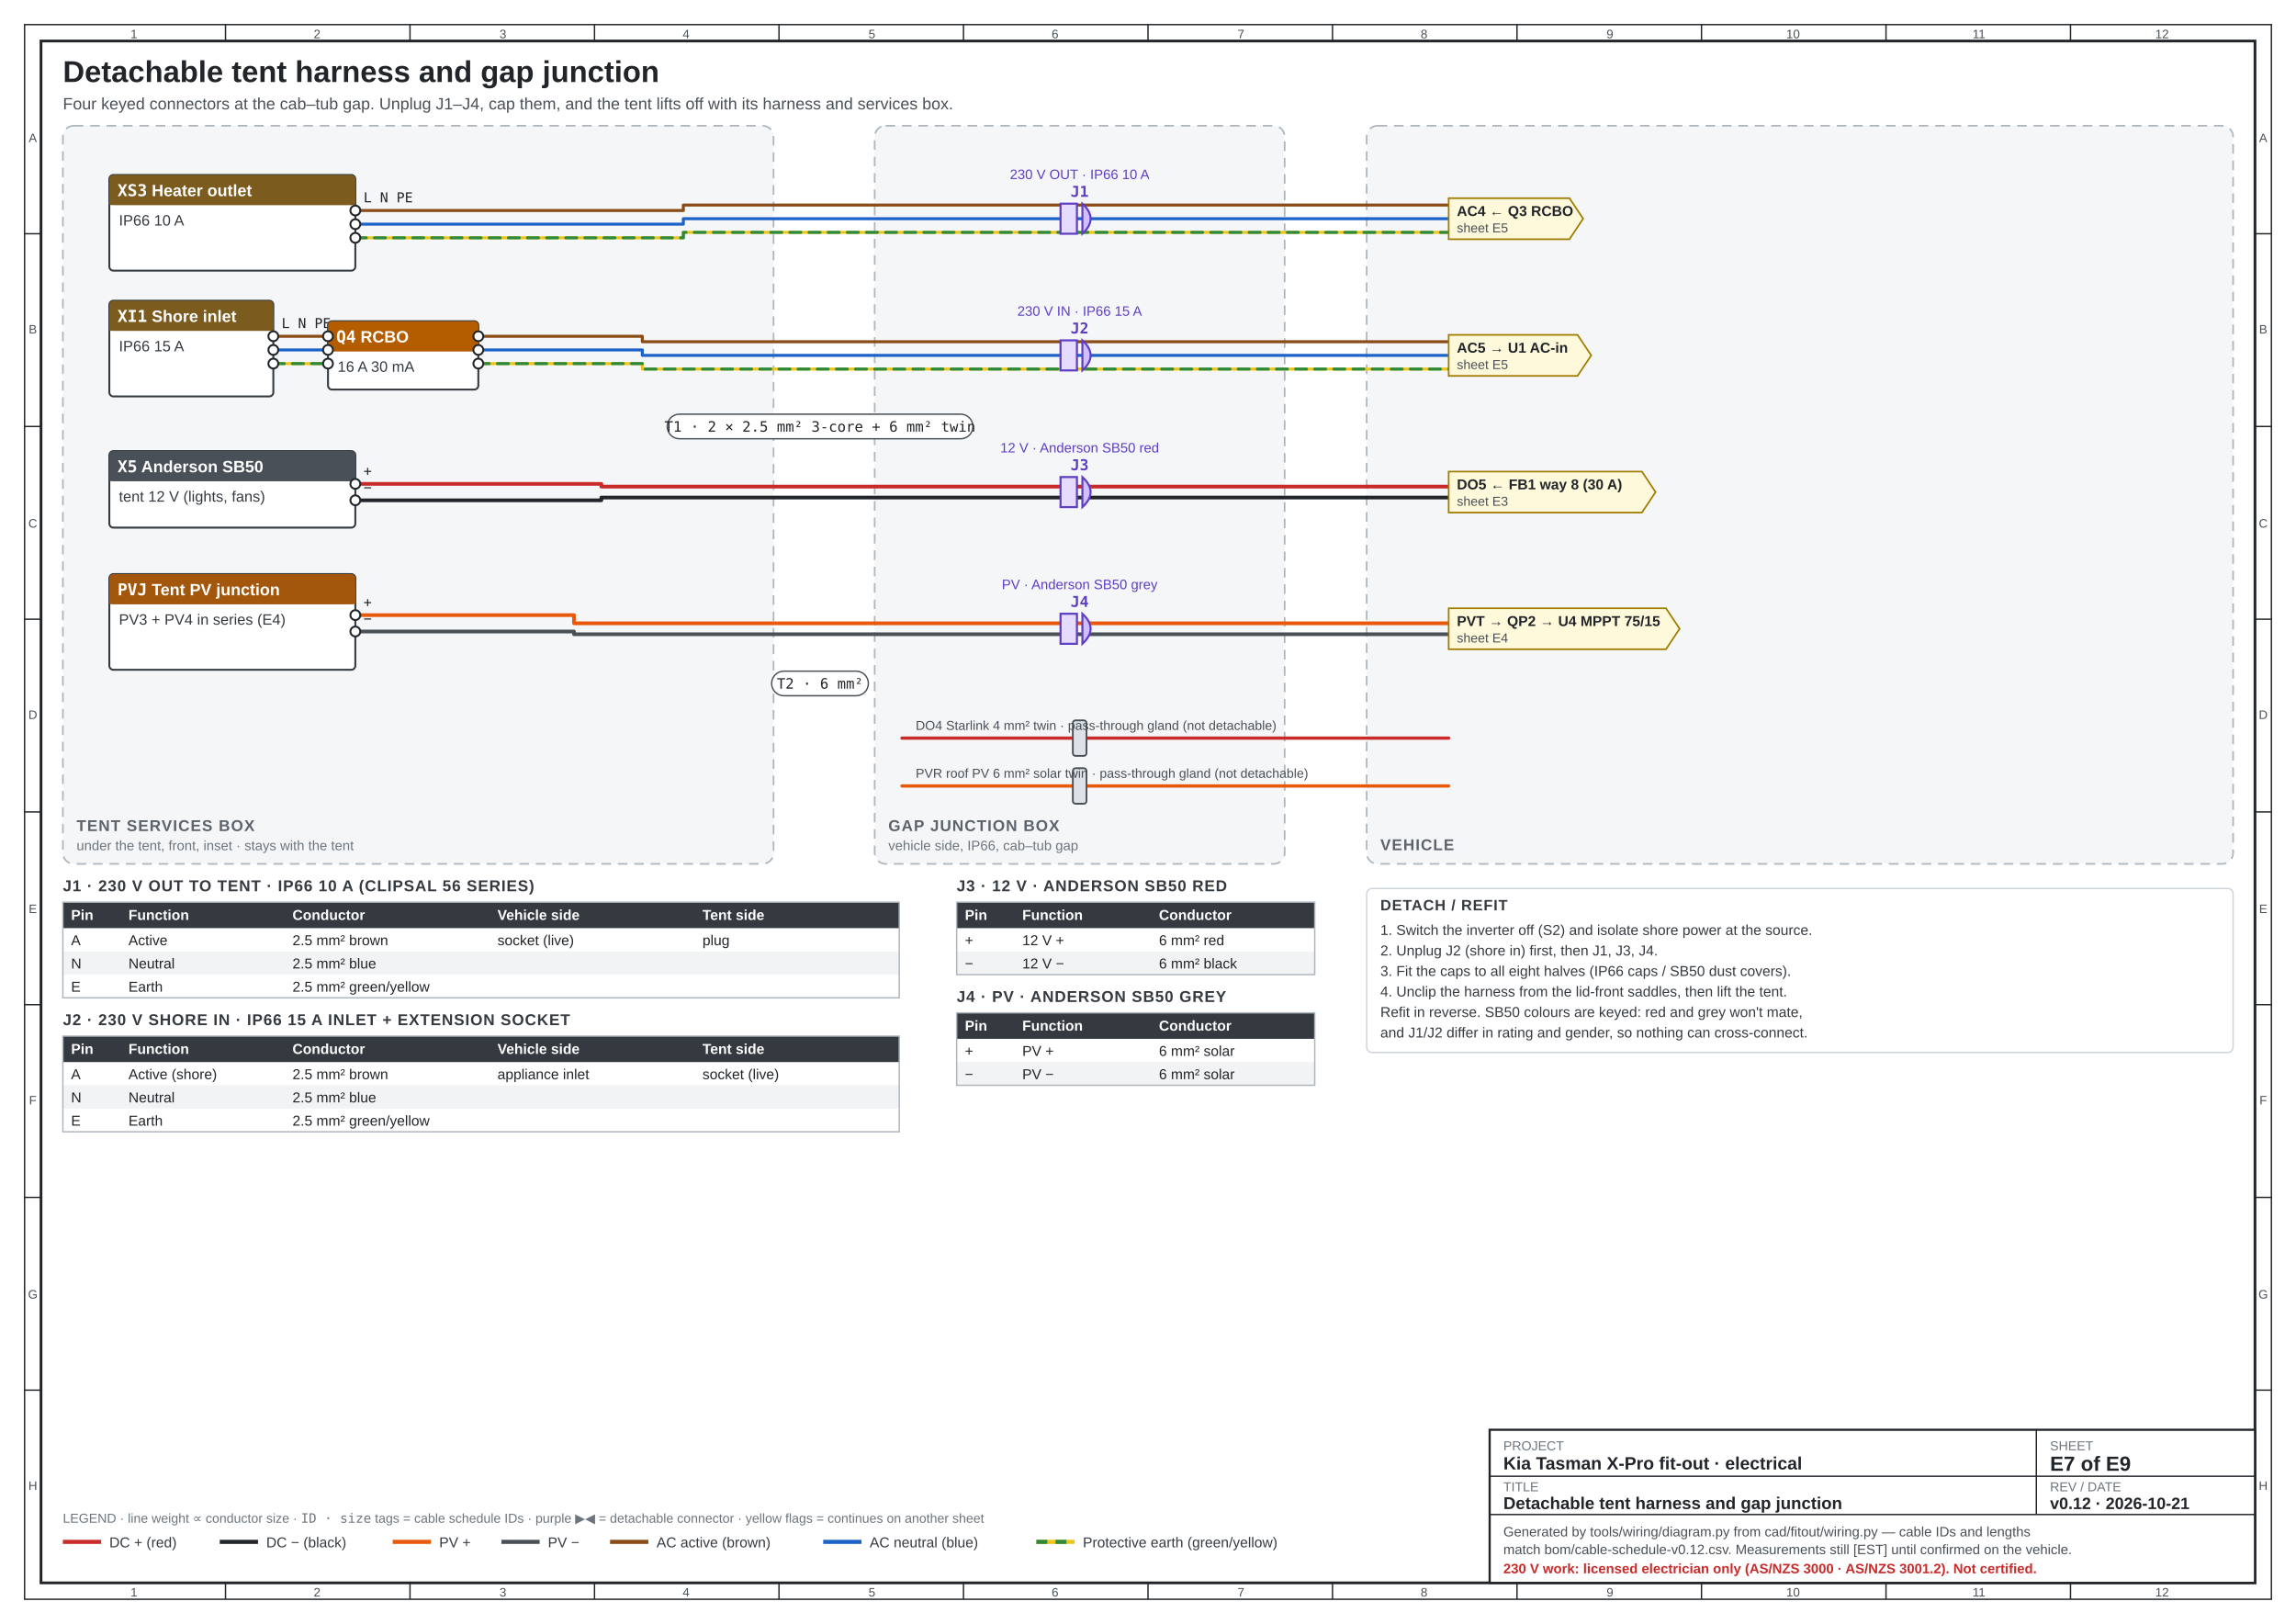
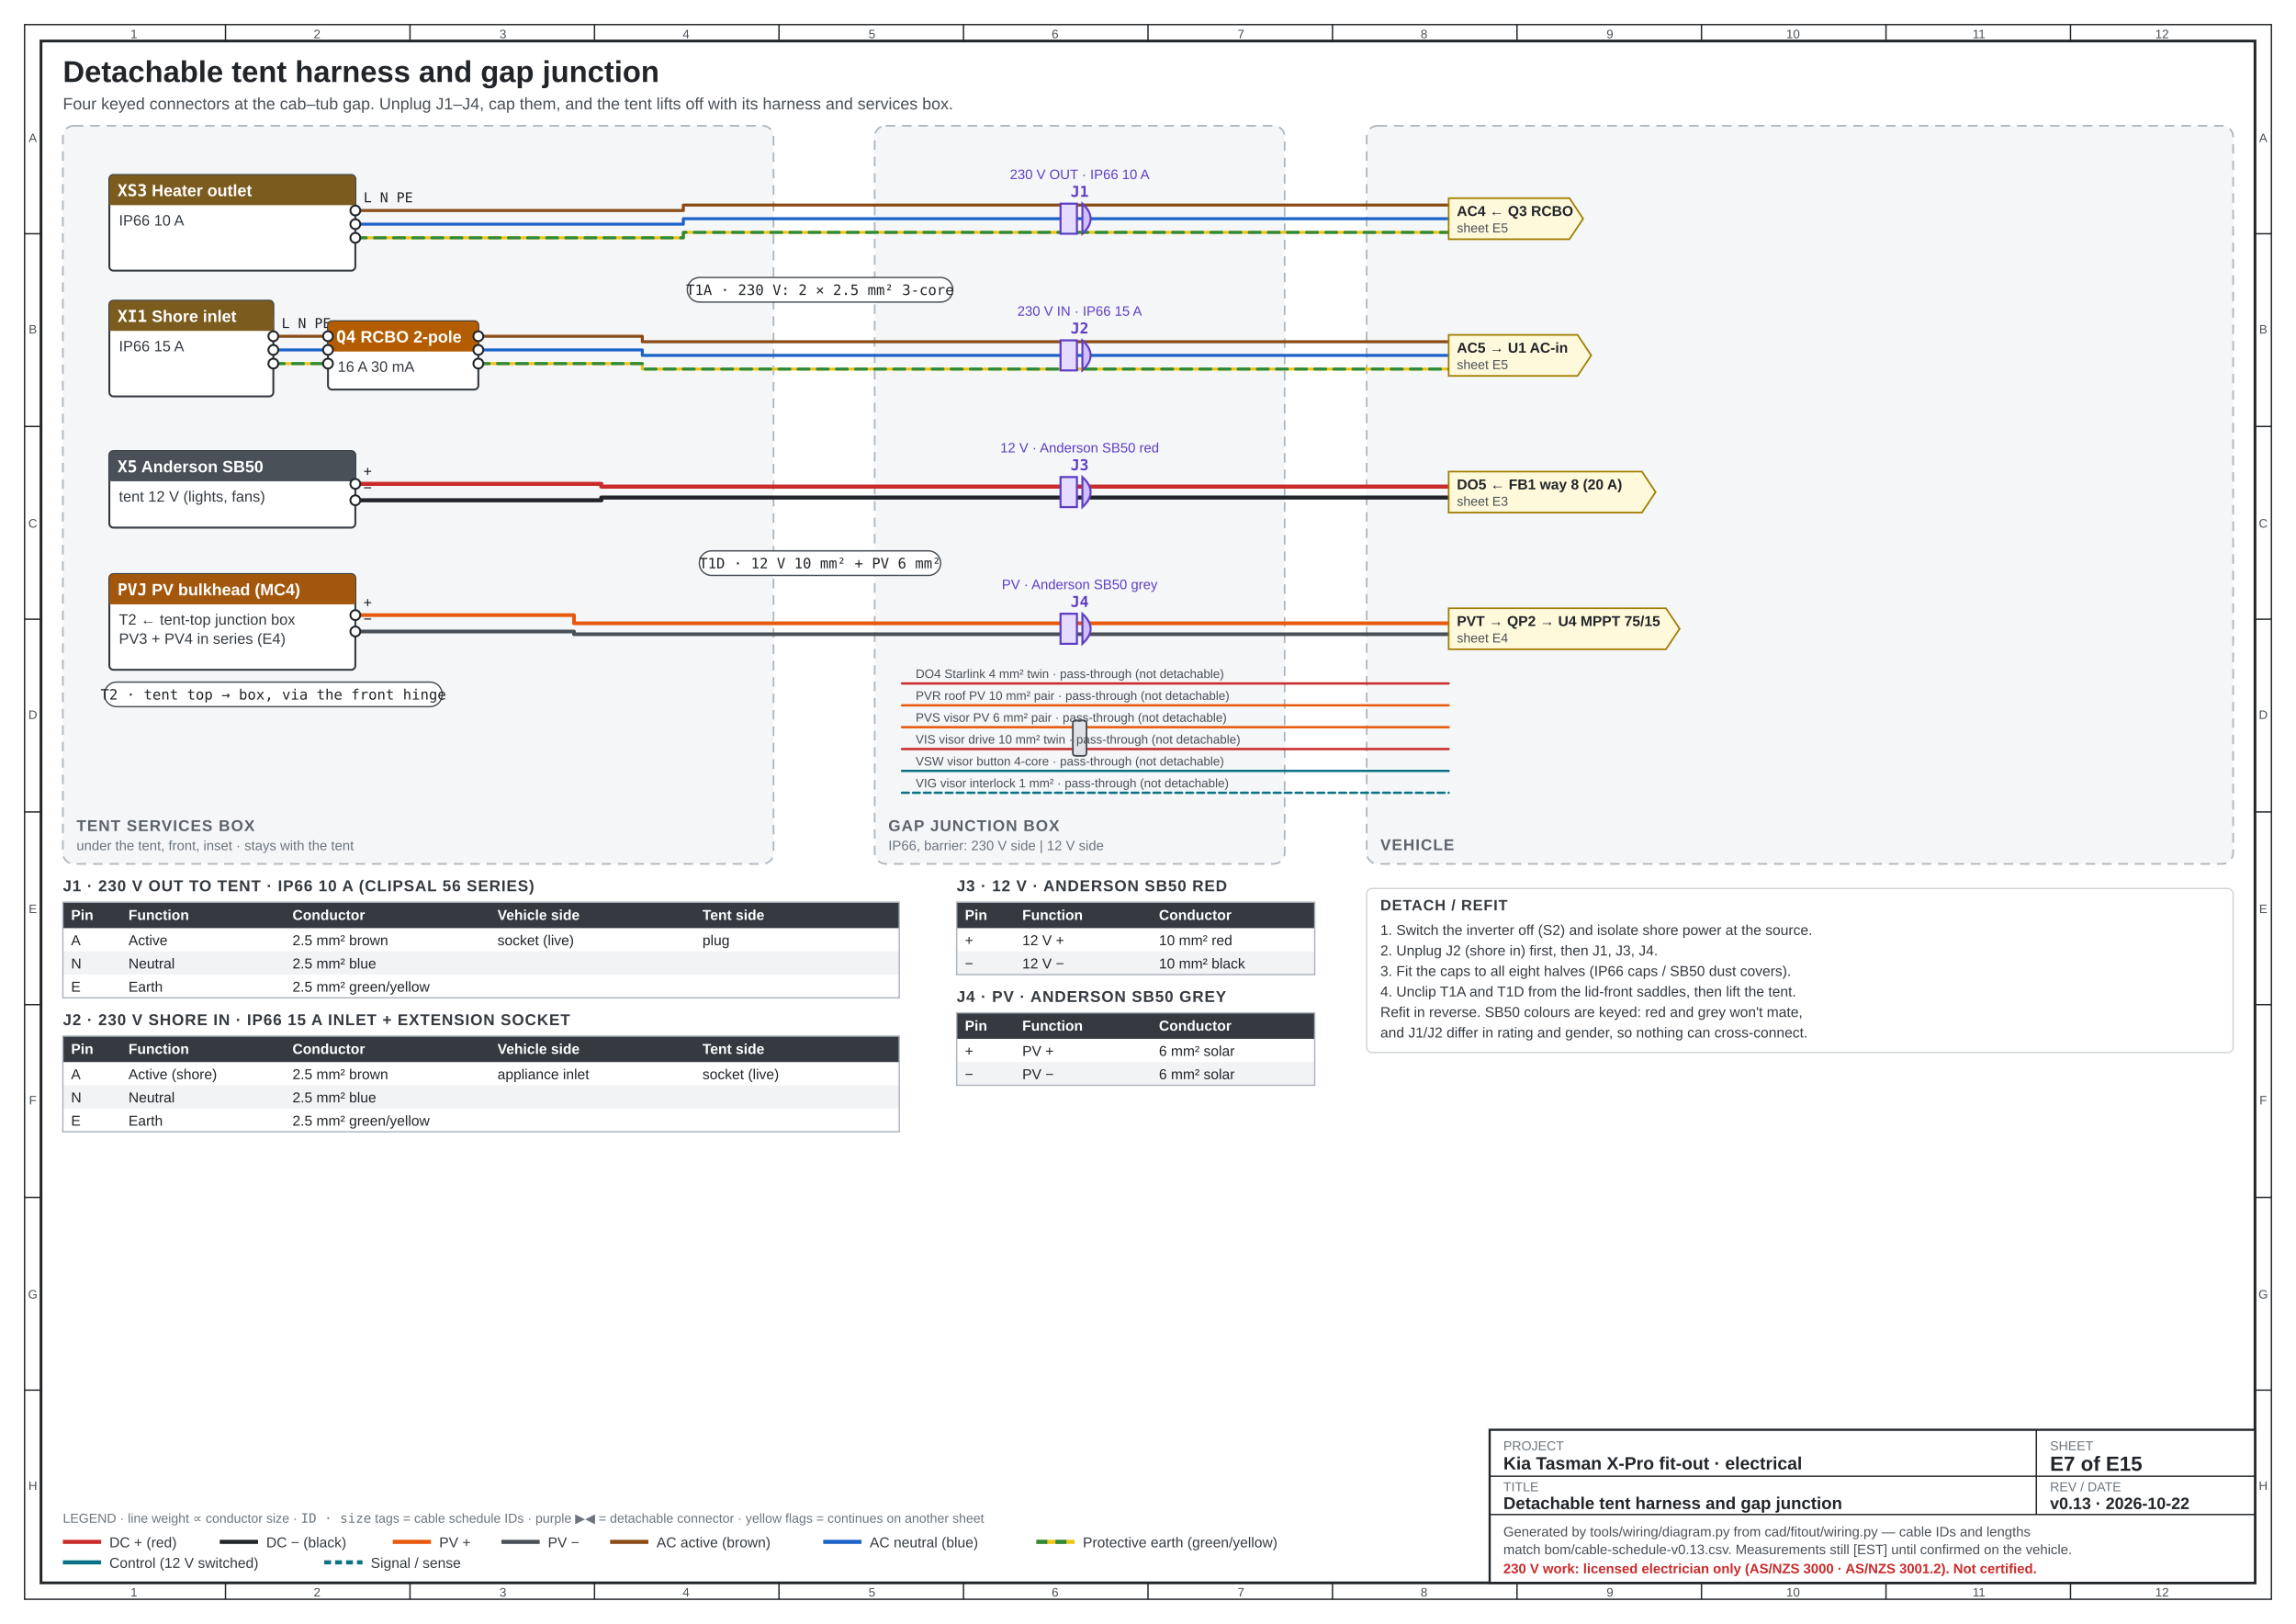
<svg xmlns="http://www.w3.org/2000/svg" viewBox="0 0 1680 1188" width="1680" height="1188" font-family="'IBM Plex Sans', 'Segoe UI', Arial, sans-serif" role="img" aria-label="Detachable tent harness and gap junction">
  <rect x="0" y="0" width="1680" height="1188" fill="#ffffff" />
  <rect x="18" y="18" width="1644" height="1152" fill="none" stroke="#212529" stroke-width="1" />
  <rect x="30" y="30" width="1620" height="1128" fill="none" stroke="#212529" stroke-width="2" />
  <text x="98" y="28" font-size="9" text-anchor="middle" fill="#495057">1</text>
  <text x="98" y="1168" font-size="9" text-anchor="middle" fill="#495057">1</text>
  <text x="232" y="28" font-size="9" text-anchor="middle" fill="#495057">2</text>
  <text x="232" y="1168" font-size="9" text-anchor="middle" fill="#495057">2</text>
  <line x1="165" y1="18" x2="165" y2="30" stroke="#212529" />
  <line x1="165" y1="1158" x2="165" y2="1170" stroke="#212529" />
  <text x="368" y="28" font-size="9" text-anchor="middle" fill="#495057">3</text>
  <text x="368" y="1168" font-size="9" text-anchor="middle" fill="#495057">3</text>
  <line x1="300" y1="18" x2="300" y2="30" stroke="#212529" />
  <line x1="300" y1="1158" x2="300" y2="1170" stroke="#212529" />
  <text x="502" y="28" font-size="9" text-anchor="middle" fill="#495057">4</text>
  <text x="502" y="1168" font-size="9" text-anchor="middle" fill="#495057">4</text>
  <line x1="435" y1="18" x2="435" y2="30" stroke="#212529" />
  <line x1="435" y1="1158" x2="435" y2="1170" stroke="#212529" />
  <text x="638" y="28" font-size="9" text-anchor="middle" fill="#495057">5</text>
  <text x="638" y="1168" font-size="9" text-anchor="middle" fill="#495057">5</text>
  <line x1="570" y1="18" x2="570" y2="30" stroke="#212529" />
  <line x1="570" y1="1158" x2="570" y2="1170" stroke="#212529" />
  <text x="772" y="28" font-size="9" text-anchor="middle" fill="#495057">6</text>
  <text x="772" y="1168" font-size="9" text-anchor="middle" fill="#495057">6</text>
  <line x1="705" y1="18" x2="705" y2="30" stroke="#212529" />
  <line x1="705" y1="1158" x2="705" y2="1170" stroke="#212529" />
  <text x="908" y="28" font-size="9" text-anchor="middle" fill="#495057">7</text>
  <text x="908" y="1168" font-size="9" text-anchor="middle" fill="#495057">7</text>
  <line x1="840" y1="18" x2="840" y2="30" stroke="#212529" />
  <line x1="840" y1="1158" x2="840" y2="1170" stroke="#212529" />
  <text x="1042" y="28" font-size="9" text-anchor="middle" fill="#495057">8</text>
  <text x="1042" y="1168" font-size="9" text-anchor="middle" fill="#495057">8</text>
  <line x1="975" y1="18" x2="975" y2="30" stroke="#212529" />
  <line x1="975" y1="1158" x2="975" y2="1170" stroke="#212529" />
  <text x="1178" y="28" font-size="9" text-anchor="middle" fill="#495057">9</text>
  <text x="1178" y="1168" font-size="9" text-anchor="middle" fill="#495057">9</text>
  <line x1="1110" y1="18" x2="1110" y2="30" stroke="#212529" />
  <line x1="1110" y1="1158" x2="1110" y2="1170" stroke="#212529" />
  <text x="1312" y="28" font-size="9" text-anchor="middle" fill="#495057">10</text>
  <text x="1312" y="1168" font-size="9" text-anchor="middle" fill="#495057">10</text>
  <line x1="1245" y1="18" x2="1245" y2="30" stroke="#212529" />
  <line x1="1245" y1="1158" x2="1245" y2="1170" stroke="#212529" />
  <text x="1448" y="28" font-size="9" text-anchor="middle" fill="#495057">11</text>
  <text x="1448" y="1168" font-size="9" text-anchor="middle" fill="#495057">11</text>
  <line x1="1380" y1="18" x2="1380" y2="30" stroke="#212529" />
  <line x1="1380" y1="1158" x2="1380" y2="1170" stroke="#212529" />
  <text x="1582" y="28" font-size="9" text-anchor="middle" fill="#495057">12</text>
  <text x="1582" y="1168" font-size="9" text-anchor="middle" fill="#495057">12</text>
  <line x1="1515" y1="18" x2="1515" y2="30" stroke="#212529" />
  <line x1="1515" y1="1158" x2="1515" y2="1170" stroke="#212529" />
  <text x="24" y="104" font-size="9" text-anchor="middle" fill="#495057">A</text>
  <text x="1656" y="104" font-size="9" text-anchor="middle" fill="#495057">A</text>
  <text x="24" y="244" font-size="9" text-anchor="middle" fill="#495057">B</text>
  <text x="1656" y="244" font-size="9" text-anchor="middle" fill="#495057">B</text>
  <line x1="18" y1="171" x2="30" y2="171" stroke="#212529" />
  <line x1="1650" y1="171" x2="1662" y2="171" stroke="#212529" />
  <text x="24" y="386" font-size="9" text-anchor="middle" fill="#495057">C</text>
  <text x="1656" y="386" font-size="9" text-anchor="middle" fill="#495057">C</text>
  <line x1="18" y1="312" x2="30" y2="312" stroke="#212529" />
  <line x1="1650" y1="312" x2="1662" y2="312" stroke="#212529" />
  <text x="24" y="526" font-size="9" text-anchor="middle" fill="#495057">D</text>
  <text x="1656" y="526" font-size="9" text-anchor="middle" fill="#495057">D</text>
  <line x1="18" y1="453" x2="30" y2="453" stroke="#212529" />
  <line x1="1650" y1="453" x2="1662" y2="453" stroke="#212529" />
  <text x="24" y="668" font-size="9" text-anchor="middle" fill="#495057">E</text>
  <text x="1656" y="668" font-size="9" text-anchor="middle" fill="#495057">E</text>
  <line x1="18" y1="594" x2="30" y2="594" stroke="#212529" />
  <line x1="1650" y1="594" x2="1662" y2="594" stroke="#212529" />
  <text x="24" y="808" font-size="9" text-anchor="middle" fill="#495057">F</text>
  <text x="1656" y="808" font-size="9" text-anchor="middle" fill="#495057">F</text>
  <line x1="18" y1="735" x2="30" y2="735" stroke="#212529" />
  <line x1="1650" y1="735" x2="1662" y2="735" stroke="#212529" />
  <text x="24" y="950" font-size="9" text-anchor="middle" fill="#495057">G</text>
  <text x="1656" y="950" font-size="9" text-anchor="middle" fill="#495057">G</text>
  <line x1="18" y1="876" x2="30" y2="876" stroke="#212529" />
  <line x1="1650" y1="876" x2="1662" y2="876" stroke="#212529" />
  <text x="24" y="1090" font-size="9" text-anchor="middle" fill="#495057">H</text>
  <text x="1656" y="1090" font-size="9" text-anchor="middle" fill="#495057">H</text>
  <line x1="18" y1="1017" x2="30" y2="1017" stroke="#212529" />
  <line x1="1650" y1="1017" x2="1662" y2="1017" stroke="#212529" />
  <text x="46" y="60" font-size="22" font-weight="700" fill="#212529">Detachable tent harness and gap junction</text>
  <text x="46" y="80" font-size="12" fill="#495057">Four keyed connectors at the cab–tub gap. Unplug J1–J4, cap them, and the tent lifts off with its harness and services box.</text>
  <rect x="1090" y="1046" width="560" height="112" fill="#ffffff" stroke="#212529" stroke-width="1.6" />
  <line x1="1090" y1="1080" x2="1650" y2="1080" stroke="#212529" />
  <line x1="1090" y1="1108" x2="1650" y2="1108" stroke="#212529" />
  <line x1="1490" y1="1080" x2="1490" y2="1108" stroke="#212529" />
  <line x1="1490" y1="1046" x2="1490" y2="1080" stroke="#212529" />
  <text x="1100" y="1061" font-size="9.5" fill="#6c757d">PROJECT</text>
  <text x="1100" y="1075" font-size="13" font-weight="700" fill="#212529">Kia Tasman X-Pro fit-out · electrical</text>
  <text x="1500" y="1061" font-size="9.5" fill="#6c757d">SHEET</text>
-   <text x="1500" y="1076" font-size="15" font-weight="700" fill="#212529">E7 of E9</text>
+   <text x="1500" y="1076" font-size="15" font-weight="700" fill="#212529">E7 of E15</text>
  <text x="1100" y="1091" font-size="9.5" fill="#6c757d">TITLE</text>
  <text x="1100" y="1104" font-size="12.5" font-weight="600" fill="#212529">Detachable tent harness and gap junction</text>
  <text x="1500" y="1091" font-size="9.5" fill="#6c757d">REV / DATE</text>
-   <text x="1500" y="1104" font-size="12" font-weight="600" fill="#212529">v0.12 · 2026-10-21</text>
+   <text x="1500" y="1104" font-size="12" font-weight="600" fill="#212529">v0.13 · 2026-10-22</text>
  <text x="1100" y="1124" font-size="10" fill="#495057">Generated by tools/wiring/diagram.py from cad/fitout/wiring.py — cable IDs and lengths</text>
-   <text x="1100" y="1137" font-size="10" fill="#495057">match bom/cable-schedule-v0.12.csv. Measurements still [EST] until confirmed on the vehicle.</text>
+   <text x="1100" y="1137" font-size="10" fill="#495057">match bom/cable-schedule-v0.13.csv. Measurements still [EST] until confirmed on the vehicle.</text>
  <text x="1100" y="1151" font-size="10" font-weight="700" fill="#c92a2a">230 V work: licensed electrician only (AS/NZS 3000 · AS/NZS 3001.2). Not certified.</text>
  <line x1="46" y1="1128" x2="74" y2="1128" stroke="#c92a2a" stroke-width="3" />
  <text x="80" y="1132" font-size="10.5" fill="#343a40">DC + (red)</text>
  <line x1="160.8" y1="1128" x2="188.8" y2="1128" stroke="#212529" stroke-width="3" />
  <text x="194.8" y="1132" font-size="10.5" fill="#343a40">DC − (black)</text>
  <line x1="287.36" y1="1128" x2="315.36" y2="1128" stroke="#e8590c" stroke-width="3" />
  <text x="321.36" y="1132" font-size="10.5" fill="#343a40">PV +</text>
  <line x1="366.88" y1="1128" x2="394.88" y2="1128" stroke="#495057" stroke-width="3" />
  <text x="400.88" y="1132" font-size="10.5" fill="#343a40">PV −</text>
  <line x1="446.4" y1="1128" x2="474.4" y2="1128" stroke="#8a4b16" stroke-width="3" />
  <text x="480.4" y="1132" font-size="10.5" fill="#343a40">AC active (brown)</text>
  <line x1="602.36" y1="1128" x2="630.36" y2="1128" stroke="#1c62c9" stroke-width="3" />
  <text x="636.36" y="1132" font-size="10.5" fill="#343a40">AC neutral (blue)</text>
  <line x1="758.32" y1="1128" x2="786.32" y2="1128" stroke="#f0c419" stroke-width="3" />
  <line x1="758.32" y1="1128" x2="786.32" y2="1128" stroke="#2b8a3e" stroke-width="3" stroke-dasharray="8 6" />
  <text x="792.32" y="1132" font-size="10.5" fill="#343a40">Protective earth (green/yellow)</text>
+   <line x1="46" y1="1143" x2="74" y2="1143" stroke="#0b7285" stroke-width="3" />
+   <text x="80" y="1147" font-size="10.5" fill="#343a40">Control (12 V switched)</text>
+   <line x1="237.24" y1="1143" x2="265.24" y2="1143" stroke="#0b7285" stroke-width="3" stroke-dasharray="5 3" />
+   <text x="271.24" y="1147" font-size="10.5" fill="#343a40">Signal / sense</text>
  <text x="46" y="1114" font-size="9.5" fill="#6c757d">LEGEND · line weight ∝ conductor size · <tspan font-family="'IBM Plex Mono', Consolas, monospace">ID · size</tspan> tags = cable schedule IDs · purple ▶◀ = detachable connector · yellow flags = continues on another sheet</text>
  <rect x="46" y="92" width="520" height="540" rx="8" fill="#f4f6f8" stroke="#adb5bd" stroke-width="1.2" stroke-dasharray="7 5" />
  <text x="56" y="608" font-size="11.5" font-weight="700" letter-spacing="0.06em" fill="#5c636a">TENT SERVICES BOX</text>
  <text x="56" y="622" font-size="10" fill="#6c757d">under the tent, front, inset · stays with the tent</text>
  <rect x="640" y="92" width="300" height="540" rx="8" fill="#f4f6f8" stroke="#adb5bd" stroke-width="1.2" stroke-dasharray="7 5" />
  <text x="650" y="608" font-size="11.5" font-weight="700" letter-spacing="0.06em" fill="#5c636a">GAP JUNCTION BOX</text>
-   <text x="650" y="622" font-size="10" fill="#6c757d">vehicle side, IP66, cab–tub gap</text>
+   <text x="650" y="622" font-size="10" fill="#6c757d">IP66, barrier: 230 V side | 12 V side</text>
  <rect x="1000" y="92" width="634" height="540" rx="8" fill="#f4f6f8" stroke="#adb5bd" stroke-width="1.2" stroke-dasharray="7 5" />
  <text x="1010" y="622" font-size="11.5" font-weight="700" letter-spacing="0.06em" fill="#5c636a">VEHICLE</text>
  <polyline points="200.0,246.0 240.0,246.0" fill="none" stroke="#8a4b16" stroke-width="2.2" stroke-linejoin="round" stroke-linecap="round" />
  <polyline points="200.0,256.0 240.0,256.0" fill="none" stroke="#1c62c9" stroke-width="2.2" stroke-linejoin="round" stroke-linecap="round" />
  <polyline points="200.0,266.0 240.0,266.0" fill="none" stroke="#f0c419" stroke-width="2.2" stroke-linejoin="round" stroke-linecap="round" />
  <polyline points="200.0,266.0 240.0,266.0" fill="none" stroke="#2b8a3e" stroke-width="2.2" stroke-dasharray="8 6" stroke-linejoin="round" stroke-linecap="round" />
  <polyline points="260.0,154.0 500.0,154.0 500.0,150.0 1060.0,150.0" fill="none" stroke="#8a4b16" stroke-width="2.2" stroke-linejoin="round" stroke-linecap="round" />
  <polyline points="260.0,164.0 500.0,164.0 500.0,160.0 1060.0,160.0" fill="none" stroke="#1c62c9" stroke-width="2.2" stroke-linejoin="round" stroke-linecap="round" />
  <polyline points="260.0,174.0 500.0,174.0 500.0,170.0 1060.0,170.0" fill="none" stroke="#f0c419" stroke-width="2.2" stroke-linejoin="round" stroke-linecap="round" />
  <polyline points="260.0,174.0 500.0,174.0 500.0,170.0 1060.0,170.0" fill="none" stroke="#2b8a3e" stroke-width="2.2" stroke-dasharray="8 6" stroke-linejoin="round" stroke-linecap="round" />
  <polyline points="350.0,246.0 470.0,246.0 470.0,250.0 1060.0,250.0" fill="none" stroke="#8a4b16" stroke-width="2.2" stroke-linejoin="round" stroke-linecap="round" />
  <polyline points="350.0,256.0 470.0,256.0 470.0,260.0 1060.0,260.0" fill="none" stroke="#1c62c9" stroke-width="2.2" stroke-linejoin="round" stroke-linecap="round" />
  <polyline points="350.0,266.0 470.0,266.0 470.0,270.0 1060.0,270.0" fill="none" stroke="#f0c419" stroke-width="2.2" stroke-linejoin="round" stroke-linecap="round" />
  <polyline points="350.0,266.0 470.0,266.0 470.0,270.0 1060.0,270.0" fill="none" stroke="#2b8a3e" stroke-width="2.2" stroke-dasharray="8 6" stroke-linejoin="round" stroke-linecap="round" />
-   <polyline points="260.0,354.0 440.0,354.0 440.0,356.0 1060.0,356.0" fill="none" stroke="#c92a2a" stroke-width="2.7" stroke-linejoin="round" stroke-linecap="round" />
-   <polyline points="260.0,366.0 440.0,366.0 440.0,364.0 1060.0,364.0" fill="none" stroke="#212529" stroke-width="2.7" stroke-linejoin="round" stroke-linecap="round" />
+   <polyline points="260.0,354.0 440.0,354.0 440.0,356.0 1060.0,356.0" fill="none" stroke="#c92a2a" stroke-width="3.0" stroke-linejoin="round" stroke-linecap="round" />
+   <polyline points="260.0,366.0 440.0,366.0 440.0,364.0 1060.0,364.0" fill="none" stroke="#212529" stroke-width="3.0" stroke-linejoin="round" stroke-linecap="round" />
  <polyline points="260.0,450.0 420.0,450.0 420.0,456.0 1060.0,456.0" fill="none" stroke="#e8590c" stroke-width="2.7" stroke-linejoin="round" stroke-linecap="round" />
  <polyline points="260.0,462.0 420.0,462.0 420.0,464.0 1060.0,464.0" fill="none" stroke="#495057" stroke-width="2.7" stroke-linejoin="round" stroke-linecap="round" />
-   <polyline points="660.0,540.0 1060.0,540.0" fill="none" stroke="#c92a2a" stroke-width="2.4" stroke-linejoin="round" stroke-linecap="round" />
-   <polyline points="660.0,575.0 1060.0,575.0" fill="none" stroke="#e8590c" stroke-width="2.4" stroke-linejoin="round" stroke-linecap="round" />
+   <polyline points="660.0,500.0 1060.0,500.0" fill="none" stroke="#c92a2a" stroke-width="1.7" stroke-linejoin="round" stroke-linecap="round" />
+   <polyline points="660.0,516.0 1060.0,516.0" fill="none" stroke="#e8590c" stroke-width="1.7" stroke-linejoin="round" stroke-linecap="round" />
+   <polyline points="660.0,532.0 1060.0,532.0" fill="none" stroke="#e8590c" stroke-width="1.7" stroke-linejoin="round" stroke-linecap="round" />
+   <polyline points="660.0,548.0 1060.0,548.0" fill="none" stroke="#c92a2a" stroke-width="1.7" stroke-linejoin="round" stroke-linecap="round" />
+   <polyline points="660.0,564.0 1060.0,564.0" fill="none" stroke="#0b7285" stroke-width="1.7" stroke-linejoin="round" stroke-linecap="round" />
+   <polyline points="660.0,580.0 1060.0,580.0" fill="none" stroke="#0b7285" stroke-width="1.7" stroke-dasharray="5 3" stroke-linejoin="round" stroke-linecap="round" />
  <path d="M776,149 L788,149 L788,171 L776,171 Z" fill="#e5dbff" stroke="#5f3dc4" stroke-width="1.5" />
  <path d="M792,149 Q804,160 792,171 Z" fill="#d0bfff" stroke="#5f3dc4" stroke-width="1.5" />
  <text x="790.0" y="144.0" font-size="11" text-anchor="middle" font-weight="700" fill="#5f3dc4" font-family="'IBM Plex Mono', Consolas, monospace">J1</text>
  <text x="790.0" y="131.0" font-size="10" text-anchor="middle" font-weight="400" fill="#5f3dc4">230 V OUT · IP66 10 A</text>
  <path d="M776,249 L788,249 L788,271 L776,271 Z" fill="#e5dbff" stroke="#5f3dc4" stroke-width="1.5" />
  <path d="M792,249 Q804,260 792,271 Z" fill="#d0bfff" stroke="#5f3dc4" stroke-width="1.5" />
  <text x="790.0" y="244.0" font-size="11" text-anchor="middle" font-weight="700" fill="#5f3dc4" font-family="'IBM Plex Mono', Consolas, monospace">J2</text>
  <text x="790.0" y="231.0" font-size="10" text-anchor="middle" font-weight="400" fill="#5f3dc4">230 V IN · IP66 15 A</text>
  <path d="M776,349 L788,349 L788,371 L776,371 Z" fill="#e5dbff" stroke="#5f3dc4" stroke-width="1.5" />
  <path d="M792,349 Q804,360 792,371 Z" fill="#d0bfff" stroke="#5f3dc4" stroke-width="1.5" />
  <text x="790.0" y="344.0" font-size="11" text-anchor="middle" font-weight="700" fill="#5f3dc4" font-family="'IBM Plex Mono', Consolas, monospace">J3</text>
  <text x="790.0" y="331.0" font-size="10" text-anchor="middle" font-weight="400" fill="#5f3dc4">12 V · Anderson SB50 red</text>
  <path d="M776,449 L788,449 L788,471 L776,471 Z" fill="#e5dbff" stroke="#5f3dc4" stroke-width="1.5" />
  <path d="M792,449 Q804,460 792,471 Z" fill="#d0bfff" stroke="#5f3dc4" stroke-width="1.5" />
  <text x="790.0" y="444.0" font-size="11" text-anchor="middle" font-weight="700" fill="#5f3dc4" font-family="'IBM Plex Mono', Consolas, monospace">J4</text>
  <text x="790.0" y="431.0" font-size="10" text-anchor="middle" font-weight="400" fill="#5f3dc4">PV · Anderson SB50 grey</text>
  <rect x="785" y="527" width="10" height="26" rx="2" fill="#dee2e6" stroke="#495057" stroke-width="1.3" />
-   <rect x="785" y="562" width="10" height="26" rx="2" fill="#dee2e6" stroke="#495057" stroke-width="1.3" />
  <g class="blk">
    <rect x="80" y="128" width="180" height="70" rx="3" fill="#ffffff" stroke="#343a40" stroke-width="1.4" />
    <rect x="80" y="128" width="180" height="22" rx="3" fill="#7c5b1e" />
    <rect x="80" y="140" width="180" height="10" fill="#7c5b1e" />
    <text x="86" y="143.5" font-size="12" font-weight="600" fill="#fff">
      <tspan font-family="'IBM Plex Mono', Consolas, monospace" font-weight="700">XS3</tspan>  Heater outlet</text>
    <text x="87" y="165" font-size="11" fill="#343a40">IP66 10 A</text>
    <circle cx="260" cy="154" r="3.6" fill="#fff" stroke="#212529" stroke-width="1.4" />
    <text x="266" y="148" font-size="10" font-family="'IBM Plex Mono', Consolas, monospace" fill="#212529">L N PE</text>
    <circle cx="260" cy="164" r="3.6" fill="#fff" stroke="#212529" stroke-width="1.4" />
    <circle cx="260" cy="174" r="3.6" fill="#fff" stroke="#212529" stroke-width="1.4" />
  </g>
  <g class="blk">
    <rect x="80" y="220" width="120" height="70" rx="3" fill="#ffffff" stroke="#343a40" stroke-width="1.4" />
    <rect x="80" y="220" width="120" height="22" rx="3" fill="#7c5b1e" />
    <rect x="80" y="232" width="120" height="10" fill="#7c5b1e" />
    <text x="86" y="235.5" font-size="12" font-weight="600" fill="#fff">
      <tspan font-family="'IBM Plex Mono', Consolas, monospace" font-weight="700">XI1</tspan>  Shore inlet</text>
    <text x="87" y="257" font-size="11" fill="#343a40">IP66 15 A</text>
    <circle cx="200" cy="246" r="3.6" fill="#fff" stroke="#212529" stroke-width="1.4" />
    <text x="206" y="240" font-size="10" font-family="'IBM Plex Mono', Consolas, monospace" fill="#212529">L N PE</text>
    <circle cx="200" cy="256" r="3.6" fill="#fff" stroke="#212529" stroke-width="1.4" />
    <circle cx="200" cy="266" r="3.6" fill="#fff" stroke="#212529" stroke-width="1.4" />
  </g>
  <g class="blk">
    <rect x="240" y="235" width="110" height="50" rx="3" fill="#ffffff" stroke="#343a40" stroke-width="1.4" />
    <rect x="240" y="235" width="110" height="22" rx="3" fill="#b35c00" />
    <rect x="240" y="247" width="110" height="10" fill="#b35c00" />
    <text x="246" y="250.5" font-size="12" font-weight="600" fill="#fff">
-       <tspan font-family="'IBM Plex Mono', Consolas, monospace" font-weight="700">Q4</tspan>  RCBO</text>
+       <tspan font-family="'IBM Plex Mono', Consolas, monospace" font-weight="700">Q4</tspan>  RCBO 2-pole</text>
    <text x="247" y="272" font-size="11" fill="#343a40">16 A 30 mA</text>
    <circle cx="240" cy="246" r="3.6" fill="#fff" stroke="#212529" stroke-width="1.4" />
    <circle cx="240" cy="256" r="3.6" fill="#fff" stroke="#212529" stroke-width="1.4" />
    <circle cx="240" cy="266" r="3.6" fill="#fff" stroke="#212529" stroke-width="1.4" />
    <circle cx="350" cy="246" r="3.6" fill="#fff" stroke="#212529" stroke-width="1.4" />
    <circle cx="350" cy="256" r="3.6" fill="#fff" stroke="#212529" stroke-width="1.4" />
    <circle cx="350" cy="266" r="3.6" fill="#fff" stroke="#212529" stroke-width="1.4" />
  </g>
  <g class="blk">
    <rect x="80" y="330" width="180" height="56" rx="3" fill="#ffffff" stroke="#343a40" stroke-width="1.4" />
    <rect x="80" y="330" width="180" height="22" rx="3" fill="#495057" />
    <rect x="80" y="342" width="180" height="10" fill="#495057" />
    <text x="86" y="345.5" font-size="12" font-weight="600" fill="#fff">
      <tspan font-family="'IBM Plex Mono', Consolas, monospace" font-weight="700">X5</tspan>  Anderson SB50</text>
    <text x="87" y="367" font-size="11" fill="#343a40">tent 12 V (lights, fans)</text>
    <circle cx="260" cy="354" r="3.6" fill="#fff" stroke="#212529" stroke-width="1.4" />
    <text x="266" y="348" font-size="10" font-family="'IBM Plex Mono', Consolas, monospace" fill="#212529">+</text>
    <circle cx="260" cy="366" r="3.6" fill="#fff" stroke="#212529" stroke-width="1.4" />
    <text x="266" y="360" font-size="10" font-family="'IBM Plex Mono', Consolas, monospace" fill="#212529">−</text>
  </g>
  <g class="blk">
    <rect x="80" y="420" width="180" height="70" rx="3" fill="#ffffff" stroke="#343a40" stroke-width="1.4" />
    <rect x="80" y="420" width="180" height="22" rx="3" fill="#a3570c" />
    <rect x="80" y="432" width="180" height="10" fill="#a3570c" />
    <text x="86" y="435.5" font-size="12" font-weight="600" fill="#fff">
-       <tspan font-family="'IBM Plex Mono', Consolas, monospace" font-weight="700">PVJ</tspan>  Tent PV junction</text>
-     <text x="87" y="457" font-size="11" fill="#343a40">PV3 + PV4 in series (E4)</text>
+       <tspan font-family="'IBM Plex Mono', Consolas, monospace" font-weight="700">PVJ</tspan>  PV bulkhead (MC4)</text>
+     <text x="87" y="457" font-size="11" fill="#343a40">T2 ← tent-top junction box</text>
+     <text x="87" y="471" font-size="11" fill="#343a40">PV3 + PV4 in series (E4)</text>
    <circle cx="260" cy="450" r="3.6" fill="#fff" stroke="#212529" stroke-width="1.4" />
    <text x="266" y="444" font-size="10" font-family="'IBM Plex Mono', Consolas, monospace" fill="#212529">+</text>
    <circle cx="260" cy="462" r="3.6" fill="#fff" stroke="#212529" stroke-width="1.4" />
    <text x="266" y="456" font-size="10" font-family="'IBM Plex Mono', Consolas, monospace" fill="#212529">−</text>
  </g>
  <polygon points="1060.0,145.0 1148.4,145.0 1158.4,160.0 1148.4,175.0 1060.0,175.0" fill="#fff9db" stroke="#a07c00" stroke-width="1.2" />
  <text x="1066.0" y="158.0" font-size="10.5" font-weight="600" fill="#212529">AC4 ← Q3 RCBO</text>
  <text x="1066.0" y="170.0" font-size="9.5" fill="#495057">sheet E5</text>
  <polygon points="1060.0,245.0 1154.3,245.0 1164.3,260.0 1154.3,275.0 1060.0,275.0" fill="#fff9db" stroke="#a07c00" stroke-width="1.2" />
  <text x="1066.0" y="258.0" font-size="10.5" font-weight="600" fill="#212529">AC5 → U1 AC-in</text>
  <text x="1066.0" y="270.0" font-size="9.5" fill="#495057">sheet E5</text>
  <polygon points="1060.0,345.0 1201.4,345.0 1211.4,360.0 1201.4,375.0 1060.0,375.0" fill="#fff9db" stroke="#a07c00" stroke-width="1.2" />
-   <text x="1066.0" y="358.0" font-size="10.5" font-weight="600" fill="#212529">DO5 ← FB1 way 8 (30 A)</text>
+   <text x="1066.0" y="358.0" font-size="10.5" font-weight="600" fill="#212529">DO5 ← FB1 way 8 (20 A)</text>
  <text x="1066.0" y="370.0" font-size="9.5" fill="#495057">sheet E3</text>
  <polygon points="1060.0,445.0 1219.0,445.0 1229.0,460.0 1219.0,475.0 1060.0,475.0" fill="#fff9db" stroke="#a07c00" stroke-width="1.2" />
  <text x="1066.0" y="458.0" font-size="10.5" font-weight="600" fill="#212529">PVT → QP2 → U4 MPPT 75/15</text>
  <text x="1066.0" y="470.0" font-size="9.5" fill="#495057">sheet E4</text>
  <g>
-     <rect x="488.2" y="303.0" width="223.7" height="18" rx="9" fill="#ffffff" stroke="#495057" stroke-width="1" />
-     <text x="600.0" y="315.8" font-size="10.5" font-family="'IBM Plex Mono', Consolas, monospace" text-anchor="middle" fill="#212529">T1 · 2 × 2.5 mm² 3-core + 6 mm² twin</text>
+     <rect x="502.9" y="203.0" width="194.3" height="18" rx="9" fill="#ffffff" stroke="#495057" stroke-width="1" />
+     <text x="600.0" y="215.8" font-size="10.5" font-family="'IBM Plex Mono', Consolas, monospace" text-anchor="middle" fill="#212529">T1A · 230 V: 2 × 2.5 mm² 3-core</text>
  </g>
  <g>
-     <rect x="564.6" y="491.0" width="70.8" height="18" rx="9" fill="#ffffff" stroke="#495057" stroke-width="1" />
-     <text x="600.0" y="503.8" font-size="10.5" font-family="'IBM Plex Mono', Consolas, monospace" text-anchor="middle" fill="#212529">T2 · 6 mm²</text>
-   </g>
-   <text x="670.0" y="534.0" font-size="9.5" text-anchor="start" font-weight="400" fill="#495057">DO4 Starlink 4 mm² twin · pass-through gland (not detachable)</text>
-   <text x="670.0" y="569.0" font-size="9.5" text-anchor="start" font-weight="400" fill="#495057">PVR roof PV 6 mm² solar twin · pass-through gland (not detachable)</text>
+     <rect x="511.7" y="403.0" width="176.6" height="18" rx="9" fill="#ffffff" stroke="#495057" stroke-width="1" />
+     <text x="600.0" y="415.8" font-size="10.5" font-family="'IBM Plex Mono', Consolas, monospace" text-anchor="middle" fill="#212529">T1D · 12 V 10 mm² + PV 6 mm²</text>
+   </g>
+   <g>
+     <rect x="76.4" y="499.0" width="247.2" height="18" rx="9" fill="#ffffff" stroke="#495057" stroke-width="1" />
+     <text x="200.0" y="511.8" font-size="10.5" font-family="'IBM Plex Mono', Consolas, monospace" text-anchor="middle" fill="#212529">T2 · tent top → box, via the front hinge</text>
+   </g>
+   <text x="670.0" y="496.0" font-size="9" text-anchor="start" font-weight="400" fill="#495057">DO4 Starlink 4 mm² twin · pass-through (not detachable)</text>
+   <text x="670.0" y="512.0" font-size="9" text-anchor="start" font-weight="400" fill="#495057">PVR roof PV 10 mm² pair · pass-through (not detachable)</text>
+   <text x="670.0" y="528.0" font-size="9" text-anchor="start" font-weight="400" fill="#495057">PVS visor PV 6 mm² pair · pass-through (not detachable)</text>
+   <text x="670.0" y="544.0" font-size="9" text-anchor="start" font-weight="400" fill="#495057">VIS visor drive 10 mm² twin · pass-through (not detachable)</text>
+   <text x="670.0" y="560.0" font-size="9" text-anchor="start" font-weight="400" fill="#495057">VSW visor button 4-core · pass-through (not detachable)</text>
+   <text x="670.0" y="576.0" font-size="9" text-anchor="start" font-weight="400" fill="#495057">VIG visor interlock 1 mm² · pass-through (not detachable)</text>
  <text x="46" y="652" font-size="11.5" font-weight="700" letter-spacing="0.05em" fill="#343a40">J1 · 230 V OUT TO TENT · IP66 10 A (CLIPSAL 56 SERIES)</text>
  <rect x="46" y="660" width="612" height="19" fill="#343a40" />
  <text x="52" y="673" font-size="10.5" font-weight="600" fill="#fff">Pin</text>
  <text x="94" y="673" font-size="10.5" font-weight="600" fill="#fff">Function</text>
  <text x="214" y="673" font-size="10.5" font-weight="600" fill="#fff">Conductor</text>
  <text x="364" y="673" font-size="10.5" font-weight="600" fill="#fff">Vehicle side</text>
  <text x="514" y="673" font-size="10.5" font-weight="600" fill="#fff">Tent side</text>
  <text x="52" y="691.5" font-size="10.5" fill="#212529">A</text>
  <text x="94" y="691.5" font-size="10.5" fill="#212529">Active</text>
  <text x="214" y="691.5" font-size="10.5" fill="#212529">2.5 mm² brown</text>
  <text x="364" y="691.5" font-size="10.5" fill="#212529">socket (live)</text>
  <text x="514" y="691.5" font-size="10.5" fill="#212529">plug</text>
  <rect x="46" y="696" width="612" height="17" fill="#f1f3f5" />
  <text x="52" y="708.5" font-size="10.5" fill="#212529">N</text>
  <text x="94" y="708.5" font-size="10.5" fill="#212529">Neutral</text>
  <text x="214" y="708.5" font-size="10.5" fill="#212529">2.5 mm² blue</text>
  <text x="364" y="708.5" font-size="10.5" fill="#212529" />
  <text x="514" y="708.5" font-size="10.5" fill="#212529" />
  <text x="52" y="725.5" font-size="10.5" fill="#212529">E</text>
  <text x="94" y="725.5" font-size="10.5" fill="#212529">Earth</text>
  <text x="214" y="725.5" font-size="10.5" fill="#212529">2.5 mm² green/yellow</text>
  <text x="364" y="725.5" font-size="10.5" fill="#212529" />
  <text x="514" y="725.5" font-size="10.5" fill="#212529" />
  <rect x="46" y="660" width="612" height="70" fill="none" stroke="#adb5bd" stroke-width="1" />
  <text x="46" y="750" font-size="11.5" font-weight="700" letter-spacing="0.05em" fill="#343a40">J2 · 230 V SHORE IN · IP66 15 A INLET + EXTENSION SOCKET</text>
  <rect x="46" y="758" width="612" height="19" fill="#343a40" />
  <text x="52" y="771" font-size="10.5" font-weight="600" fill="#fff">Pin</text>
  <text x="94" y="771" font-size="10.5" font-weight="600" fill="#fff">Function</text>
  <text x="214" y="771" font-size="10.5" font-weight="600" fill="#fff">Conductor</text>
  <text x="364" y="771" font-size="10.5" font-weight="600" fill="#fff">Vehicle side</text>
  <text x="514" y="771" font-size="10.5" font-weight="600" fill="#fff">Tent side</text>
  <text x="52" y="789.5" font-size="10.5" fill="#212529">A</text>
  <text x="94" y="789.5" font-size="10.5" fill="#212529">Active (shore)</text>
  <text x="214" y="789.5" font-size="10.5" fill="#212529">2.5 mm² brown</text>
  <text x="364" y="789.5" font-size="10.5" fill="#212529">appliance inlet</text>
  <text x="514" y="789.5" font-size="10.5" fill="#212529">socket (live)</text>
  <rect x="46" y="794" width="612" height="17" fill="#f1f3f5" />
  <text x="52" y="806.5" font-size="10.5" fill="#212529">N</text>
  <text x="94" y="806.5" font-size="10.5" fill="#212529">Neutral</text>
  <text x="214" y="806.5" font-size="10.5" fill="#212529">2.5 mm² blue</text>
  <text x="364" y="806.5" font-size="10.5" fill="#212529" />
  <text x="514" y="806.5" font-size="10.5" fill="#212529" />
  <text x="52" y="823.5" font-size="10.5" fill="#212529">E</text>
  <text x="94" y="823.5" font-size="10.5" fill="#212529">Earth</text>
  <text x="214" y="823.5" font-size="10.5" fill="#212529">2.5 mm² green/yellow</text>
  <text x="364" y="823.5" font-size="10.5" fill="#212529" />
  <text x="514" y="823.5" font-size="10.5" fill="#212529" />
  <rect x="46" y="758" width="612" height="70" fill="none" stroke="#adb5bd" stroke-width="1" />
  <text x="700" y="652" font-size="11.5" font-weight="700" letter-spacing="0.05em" fill="#343a40">J3 · 12 V · ANDERSON SB50 RED</text>
  <rect x="700" y="660" width="262" height="19" fill="#343a40" />
  <text x="706" y="673" font-size="10.5" font-weight="600" fill="#fff">Pin</text>
  <text x="748" y="673" font-size="10.5" font-weight="600" fill="#fff">Function</text>
  <text x="848" y="673" font-size="10.5" font-weight="600" fill="#fff">Conductor</text>
  <text x="706" y="691.5" font-size="10.5" fill="#212529">+</text>
  <text x="748" y="691.5" font-size="10.5" fill="#212529">12 V +</text>
-   <text x="848" y="691.5" font-size="10.5" fill="#212529">6 mm² red</text>
+   <text x="848" y="691.5" font-size="10.5" fill="#212529">10 mm² red</text>
  <rect x="700" y="696" width="262" height="17" fill="#f1f3f5" />
  <text x="706" y="708.5" font-size="10.5" fill="#212529">−</text>
  <text x="748" y="708.5" font-size="10.5" fill="#212529">12 V −</text>
-   <text x="848" y="708.5" font-size="10.5" fill="#212529">6 mm² black</text>
+   <text x="848" y="708.5" font-size="10.5" fill="#212529">10 mm² black</text>
  <rect x="700" y="660" width="262" height="53" fill="none" stroke="#adb5bd" stroke-width="1" />
  <text x="700" y="733" font-size="11.5" font-weight="700" letter-spacing="0.05em" fill="#343a40">J4 · PV · ANDERSON SB50 GREY</text>
  <rect x="700" y="741" width="262" height="19" fill="#343a40" />
  <text x="706" y="754" font-size="10.5" font-weight="600" fill="#fff">Pin</text>
  <text x="748" y="754" font-size="10.5" font-weight="600" fill="#fff">Function</text>
  <text x="848" y="754" font-size="10.5" font-weight="600" fill="#fff">Conductor</text>
  <text x="706" y="772.5" font-size="10.5" fill="#212529">+</text>
  <text x="748" y="772.5" font-size="10.5" fill="#212529">PV +</text>
  <text x="848" y="772.5" font-size="10.5" fill="#212529">6 mm² solar</text>
  <rect x="700" y="777" width="262" height="17" fill="#f1f3f5" />
  <text x="706" y="789.5" font-size="10.5" fill="#212529">−</text>
  <text x="748" y="789.5" font-size="10.5" fill="#212529">PV −</text>
  <text x="848" y="789.5" font-size="10.5" fill="#212529">6 mm² solar</text>
  <rect x="700" y="741" width="262" height="53" fill="none" stroke="#adb5bd" stroke-width="1" />
  <rect x="1000" y="650" width="634" height="120" rx="4" fill="#ffffff" stroke="#ced4da" stroke-width="1" />
  <text x="1010" y="666" font-size="11" font-weight="700" letter-spacing="0.05em" fill="#343a40">DETACH / REFIT</text>
  <text x="1010" y="684" font-size="10.5" fill="#343a40">1. Switch the inverter off (S2) and isolate shore power at the source.</text>
  <text x="1010" y="699" font-size="10.5" fill="#343a40">2. Unplug J2 (shore in) first, then J1, J3, J4.</text>
  <text x="1010" y="714" font-size="10.5" fill="#343a40">3. Fit the caps to all eight halves (IP66 caps / SB50 dust covers).</text>
-   <text x="1010" y="729" font-size="10.5" fill="#343a40">4. Unclip the harness from the lid-front saddles, then lift the tent.</text>
+   <text x="1010" y="729" font-size="10.5" fill="#343a40">4. Unclip T1A and T1D from the lid-front saddles, then lift the tent.</text>
  <text x="1010" y="744" font-size="10.5" fill="#343a40">Refit in reverse. SB50 colours are keyed: red and grey won't mate,</text>
  <text x="1010" y="759" font-size="10.5" fill="#343a40">and J1/J2 differ in rating and gender, so nothing can cross-connect.</text>
</svg>
